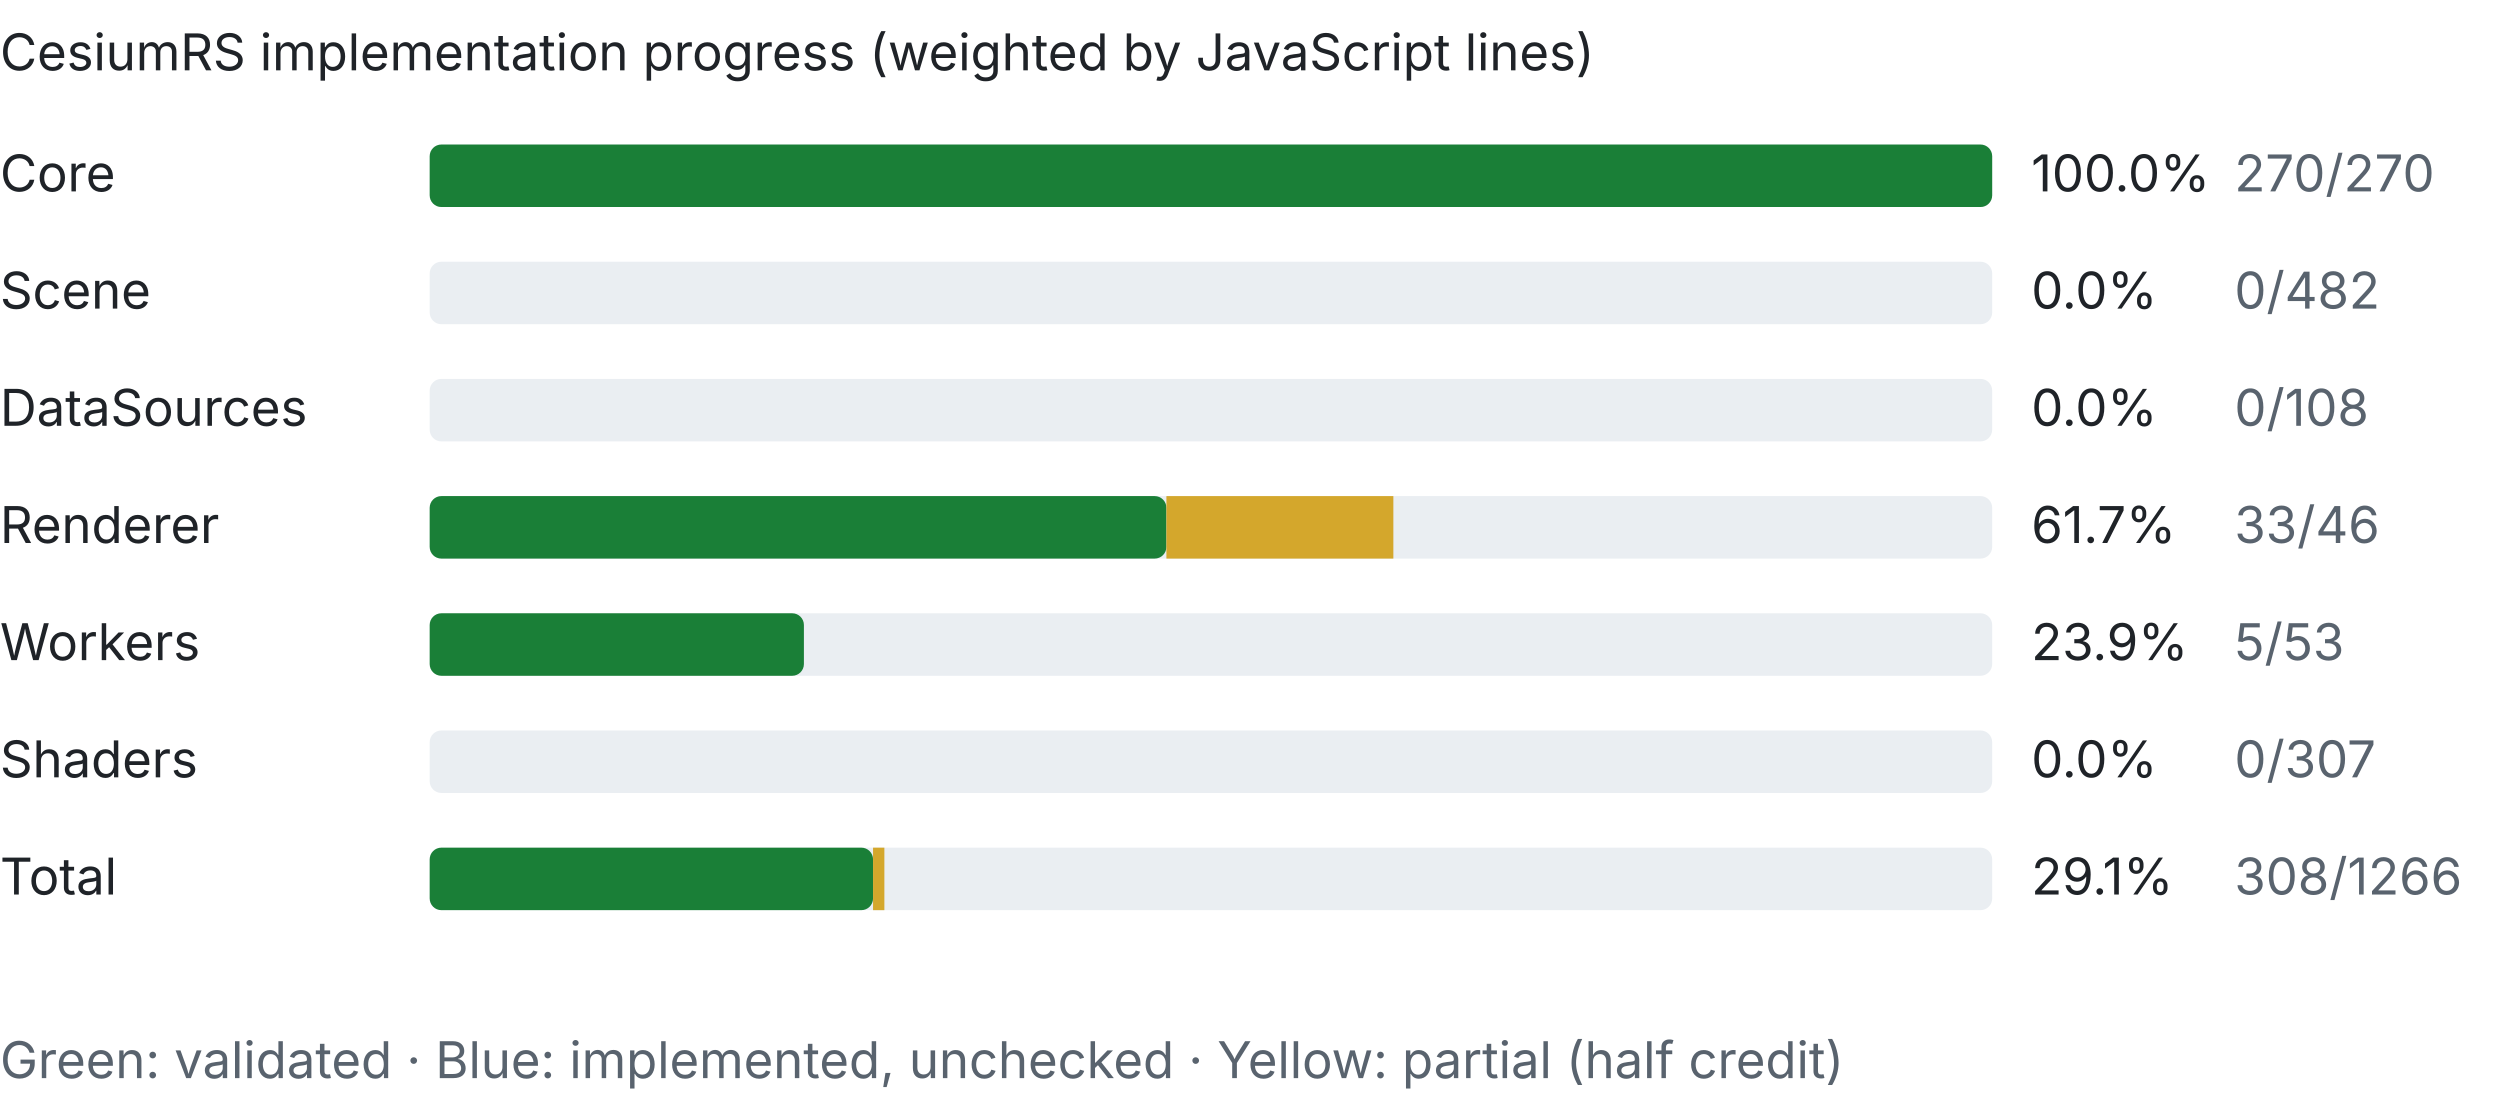
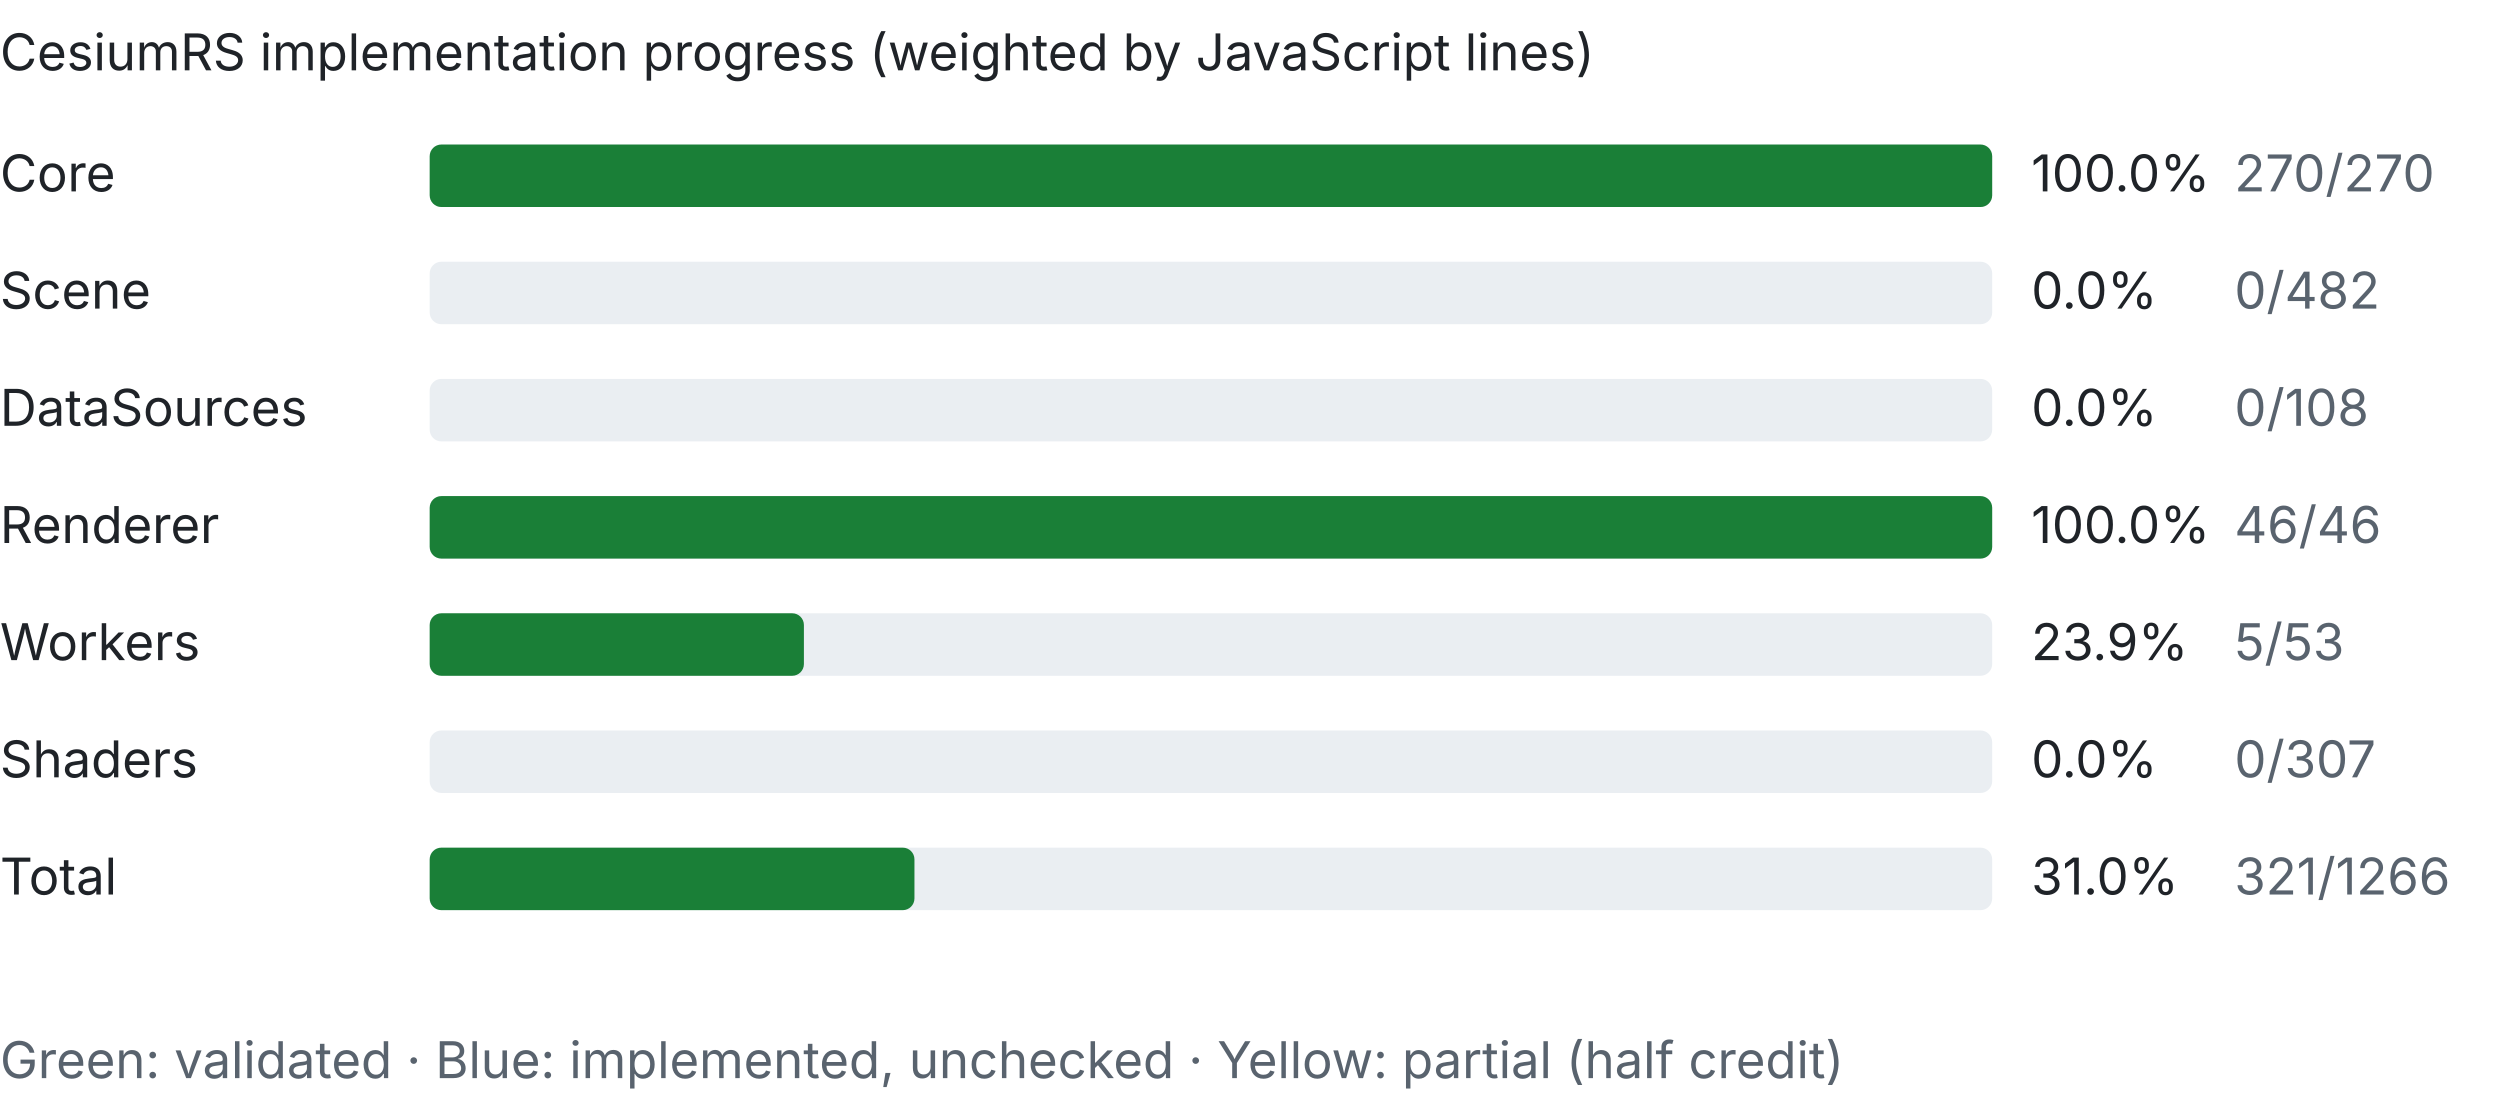
<svg xmlns="http://www.w3.org/2000/svg" width="640" height="281" viewBox="0 0 640 281">
  <style>text{font:13px system-ui,-apple-system,Segoe UI,sans-serif;fill:#1f2328}.dim{fill:#59636e}.bg{fill:#eaeef2}.done{fill:#1a7f37}.part{fill:#d4a72c}.unchecked{fill:#0969da}@media (prefers-color-scheme:dark){text{fill:#e6edf3}.dim{fill:#9198a1}.bg{fill:#30363d}.done{fill:#3fb950}}</style>
  <text x="0" y="18" font-weight="600">CesiumRS implementation progress (weighted by JavaScript lines)</text>
  <text x="0" y="49">Core</text>
  <rect class="bg" x="110" y="37" width="400" height="16" rx="3" />
  <rect class="done" x="110" y="37" width="400.0" height="16" rx="3" />
  <text x="520" y="49">100.0%</text>
  <text class="dim" x="572" y="49">270/270</text>
  <text x="0" y="79">Scene</text>
  <rect class="bg" x="110" y="67" width="400" height="16" rx="3" />
  <rect class="done" x="110" y="67" width="0.0" height="16" rx="3" />
  <text x="520" y="79">0.0%</text>
  <text class="dim" x="572" y="79">0/482</text>
  <text x="0" y="109">DataSources</text>
  <rect class="bg" x="110" y="97" width="400" height="16" rx="3" />
  <rect class="done" x="110" y="97" width="0.0" height="16" rx="3" />
  <text x="520" y="109">0.0%</text>
  <text class="dim" x="572" y="109">0/108</text>
  <text x="0" y="139">Renderer</text>
  <rect class="bg" x="110" y="127" width="400" height="16" rx="3" />
-   <rect class="done" x="110" y="127" width="188.6" height="16" rx="3" />
-   <rect class="part" x="298.6" y="127" width="58.1" height="16" />
-   <text x="520" y="139">61.7%</text>
-   <text class="dim" x="572" y="139">33/46</text>
+   <rect class="done" x="110" y="127" width="400.0" height="16" rx="3" />
+   <text x="520" y="139">100.0%</text>
+   <text class="dim" x="572" y="139">46/46</text>
  <text x="0" y="169">Workers</text>
  <rect class="bg" x="110" y="157" width="400" height="16" rx="3" />
  <rect class="done" x="110" y="157" width="95.8" height="16" rx="3" />
  <text x="520" y="169">23.9%</text>
  <text class="dim" x="572" y="169">5/53</text>
  <text x="0" y="199">Shaders</text>
  <rect class="bg" x="110" y="187" width="400" height="16" rx="3" />
  <rect class="done" x="110" y="187" width="0.0" height="16" rx="3" />
  <text x="520" y="199">0.0%</text>
  <text class="dim" x="572" y="199">0/307</text>
  <text x="0" y="229" font-weight="600">Total</text>
  <rect class="bg" x="110" y="217" width="400" height="16" rx="3" />
-   <rect class="done" x="110" y="217" width="113.5" height="16" rx="3" />
-   <rect class="part" x="223.5" y="217" width="2.9" height="16" />
-   <text x="520" y="229" font-weight="600">29.1%</text>
-   <text class="dim" x="572" y="229">308/1266</text>
+   <rect class="done" x="110" y="217" width="124.1" height="16" rx="3" />
+   <text x="520" y="229" font-weight="600">31.0%</text>
+   <text class="dim" x="572" y="229">321/1266</text>
  <text class="dim" x="0" y="276">Green: validated · Blue: implemented, unchecked · Yellow: partial (half credit)</text>
</svg>
